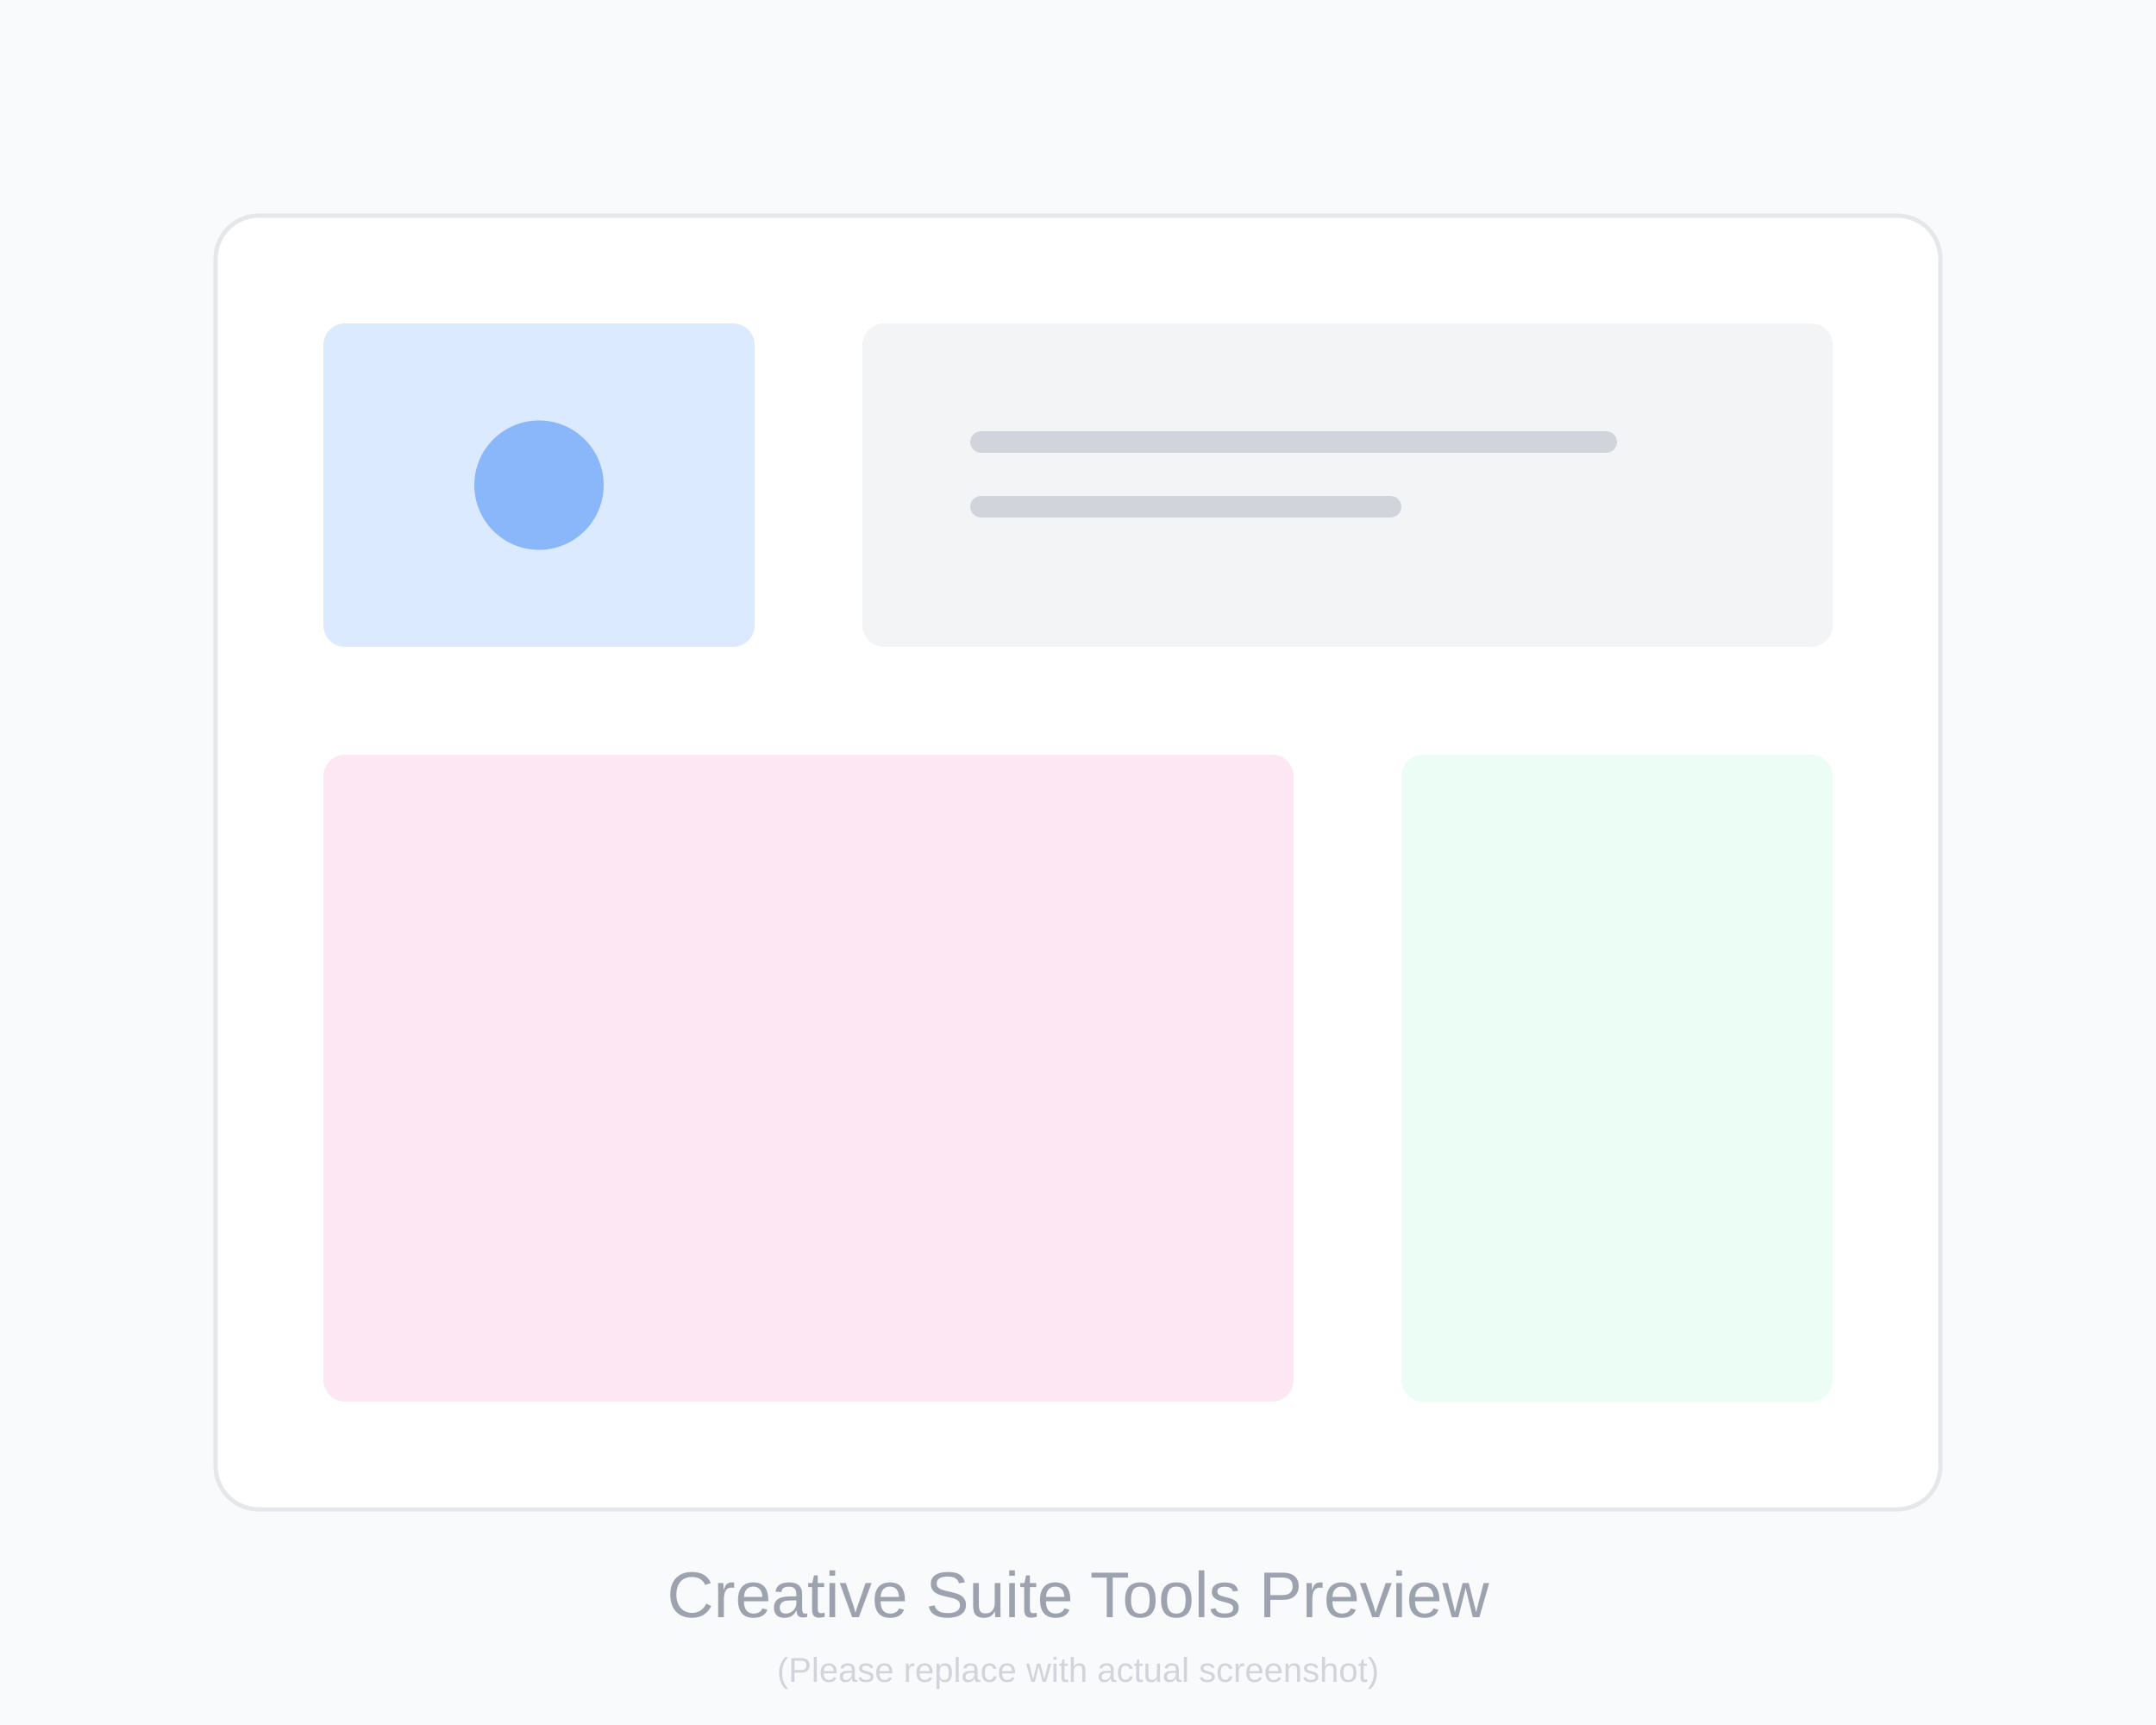
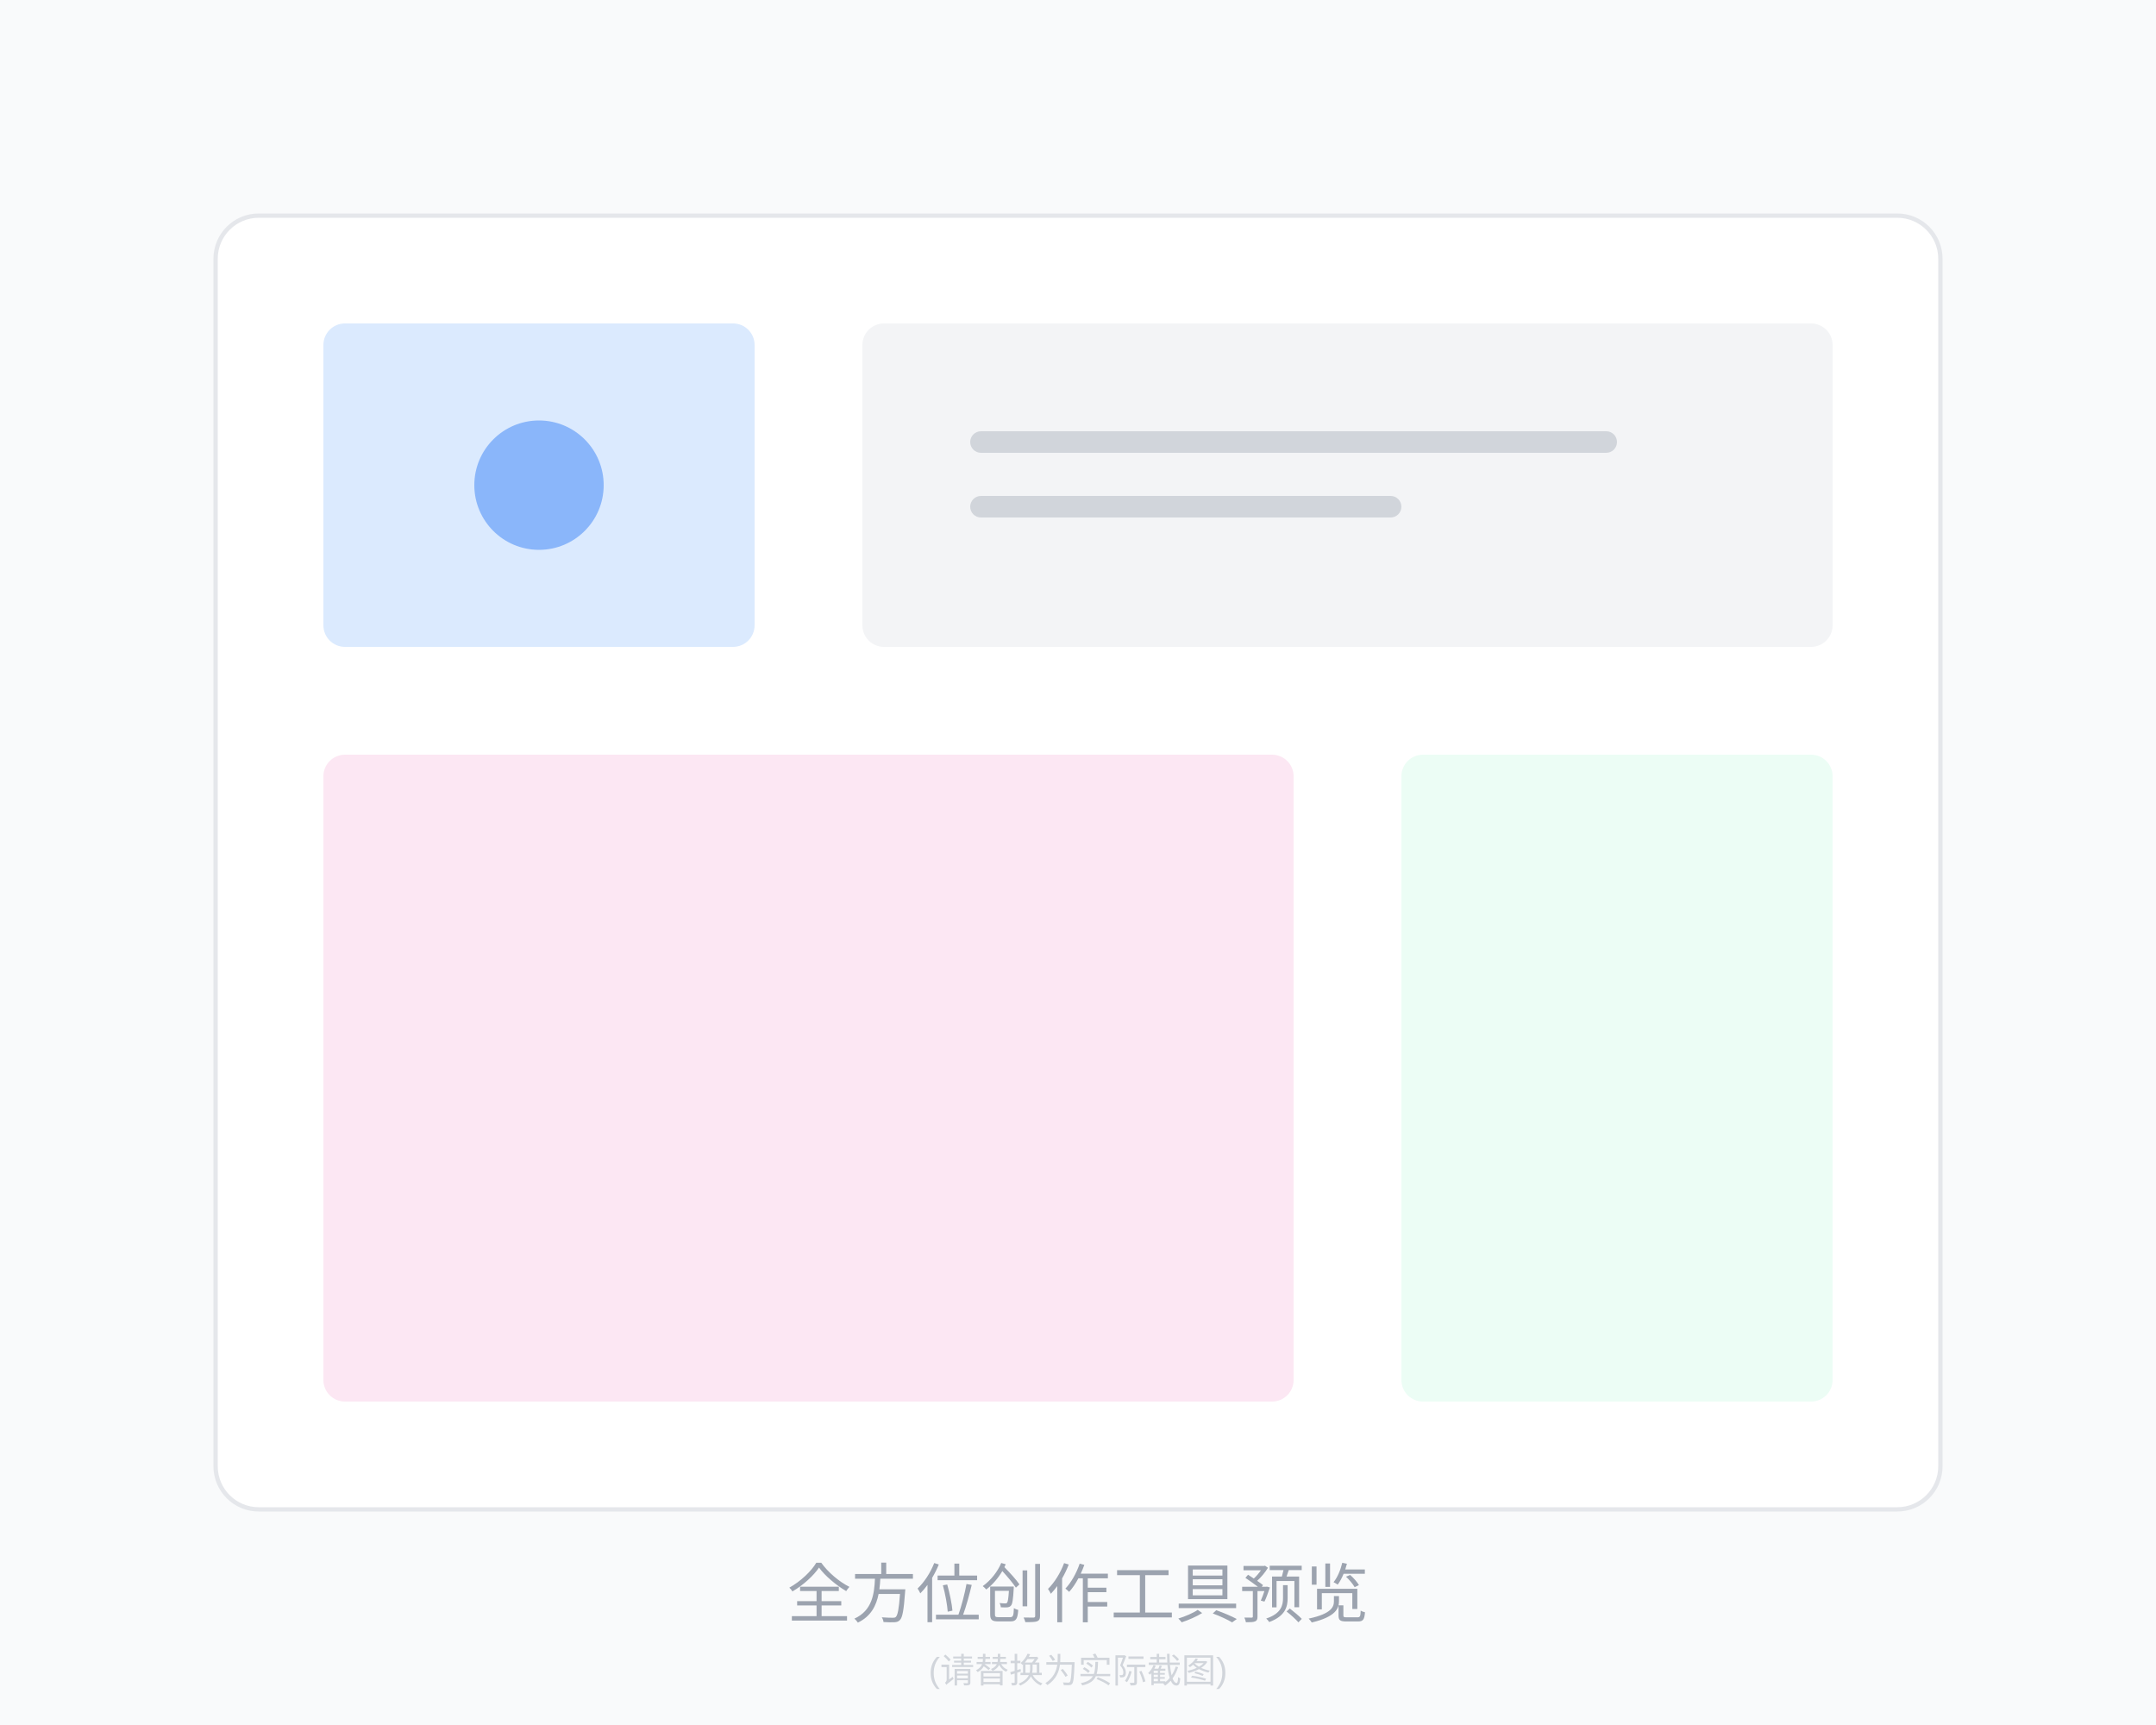
<svg xmlns="http://www.w3.org/2000/svg" width="1000" height="800" viewBox="0 0 1000 800" fill="none">
  <rect width="1000" height="800" fill="#F9FAFB" />
  <rect x="100" y="100" width="800" height="600" rx="20" fill="#FFFFFF" stroke="#E5E7EB" stroke-width="2" />
  <rect x="150" y="150" width="200" height="150" rx="10" fill="#DBEAFE" />
  <rect x="400" y="150" width="450" height="150" rx="10" fill="#F3F4F6" />
  <rect x="150" y="350" width="450" height="300" rx="10" fill="#FCE7F3" />
  <rect x="650" y="350" width="200" height="300" rx="10" fill="#ECFDF5" />
  <circle cx="250" cy="225" r="30" fill="#3B82F6" fill-opacity="0.5" />
  <rect x="450" y="200" width="300" height="10" rx="5" fill="#D1D5DB" />
  <rect x="450" y="230" width="200" height="10" rx="5" fill="#D1D5DB" />
-   <text x="500" y="750" font-family="Arial" font-size="30" text-anchor="middle" fill="#9CA3AF">Creative Suite Tools Preview</text>
-   <text x="500" y="780" font-family="Arial" font-size="16" text-anchor="middle" fill="#D1D5DB">(Please replace with actual screenshot)</text>
+   <text x="500" y="750" font-family="Arial" font-size="30" text-anchor="middle" fill="#9CA3AF">全方位创作工具预览</text>
+   <text x="500" y="780" font-family="Arial" font-size="16" text-anchor="middle" fill="#D1D5DB">(请替换为实际截图)</text>
</svg>
